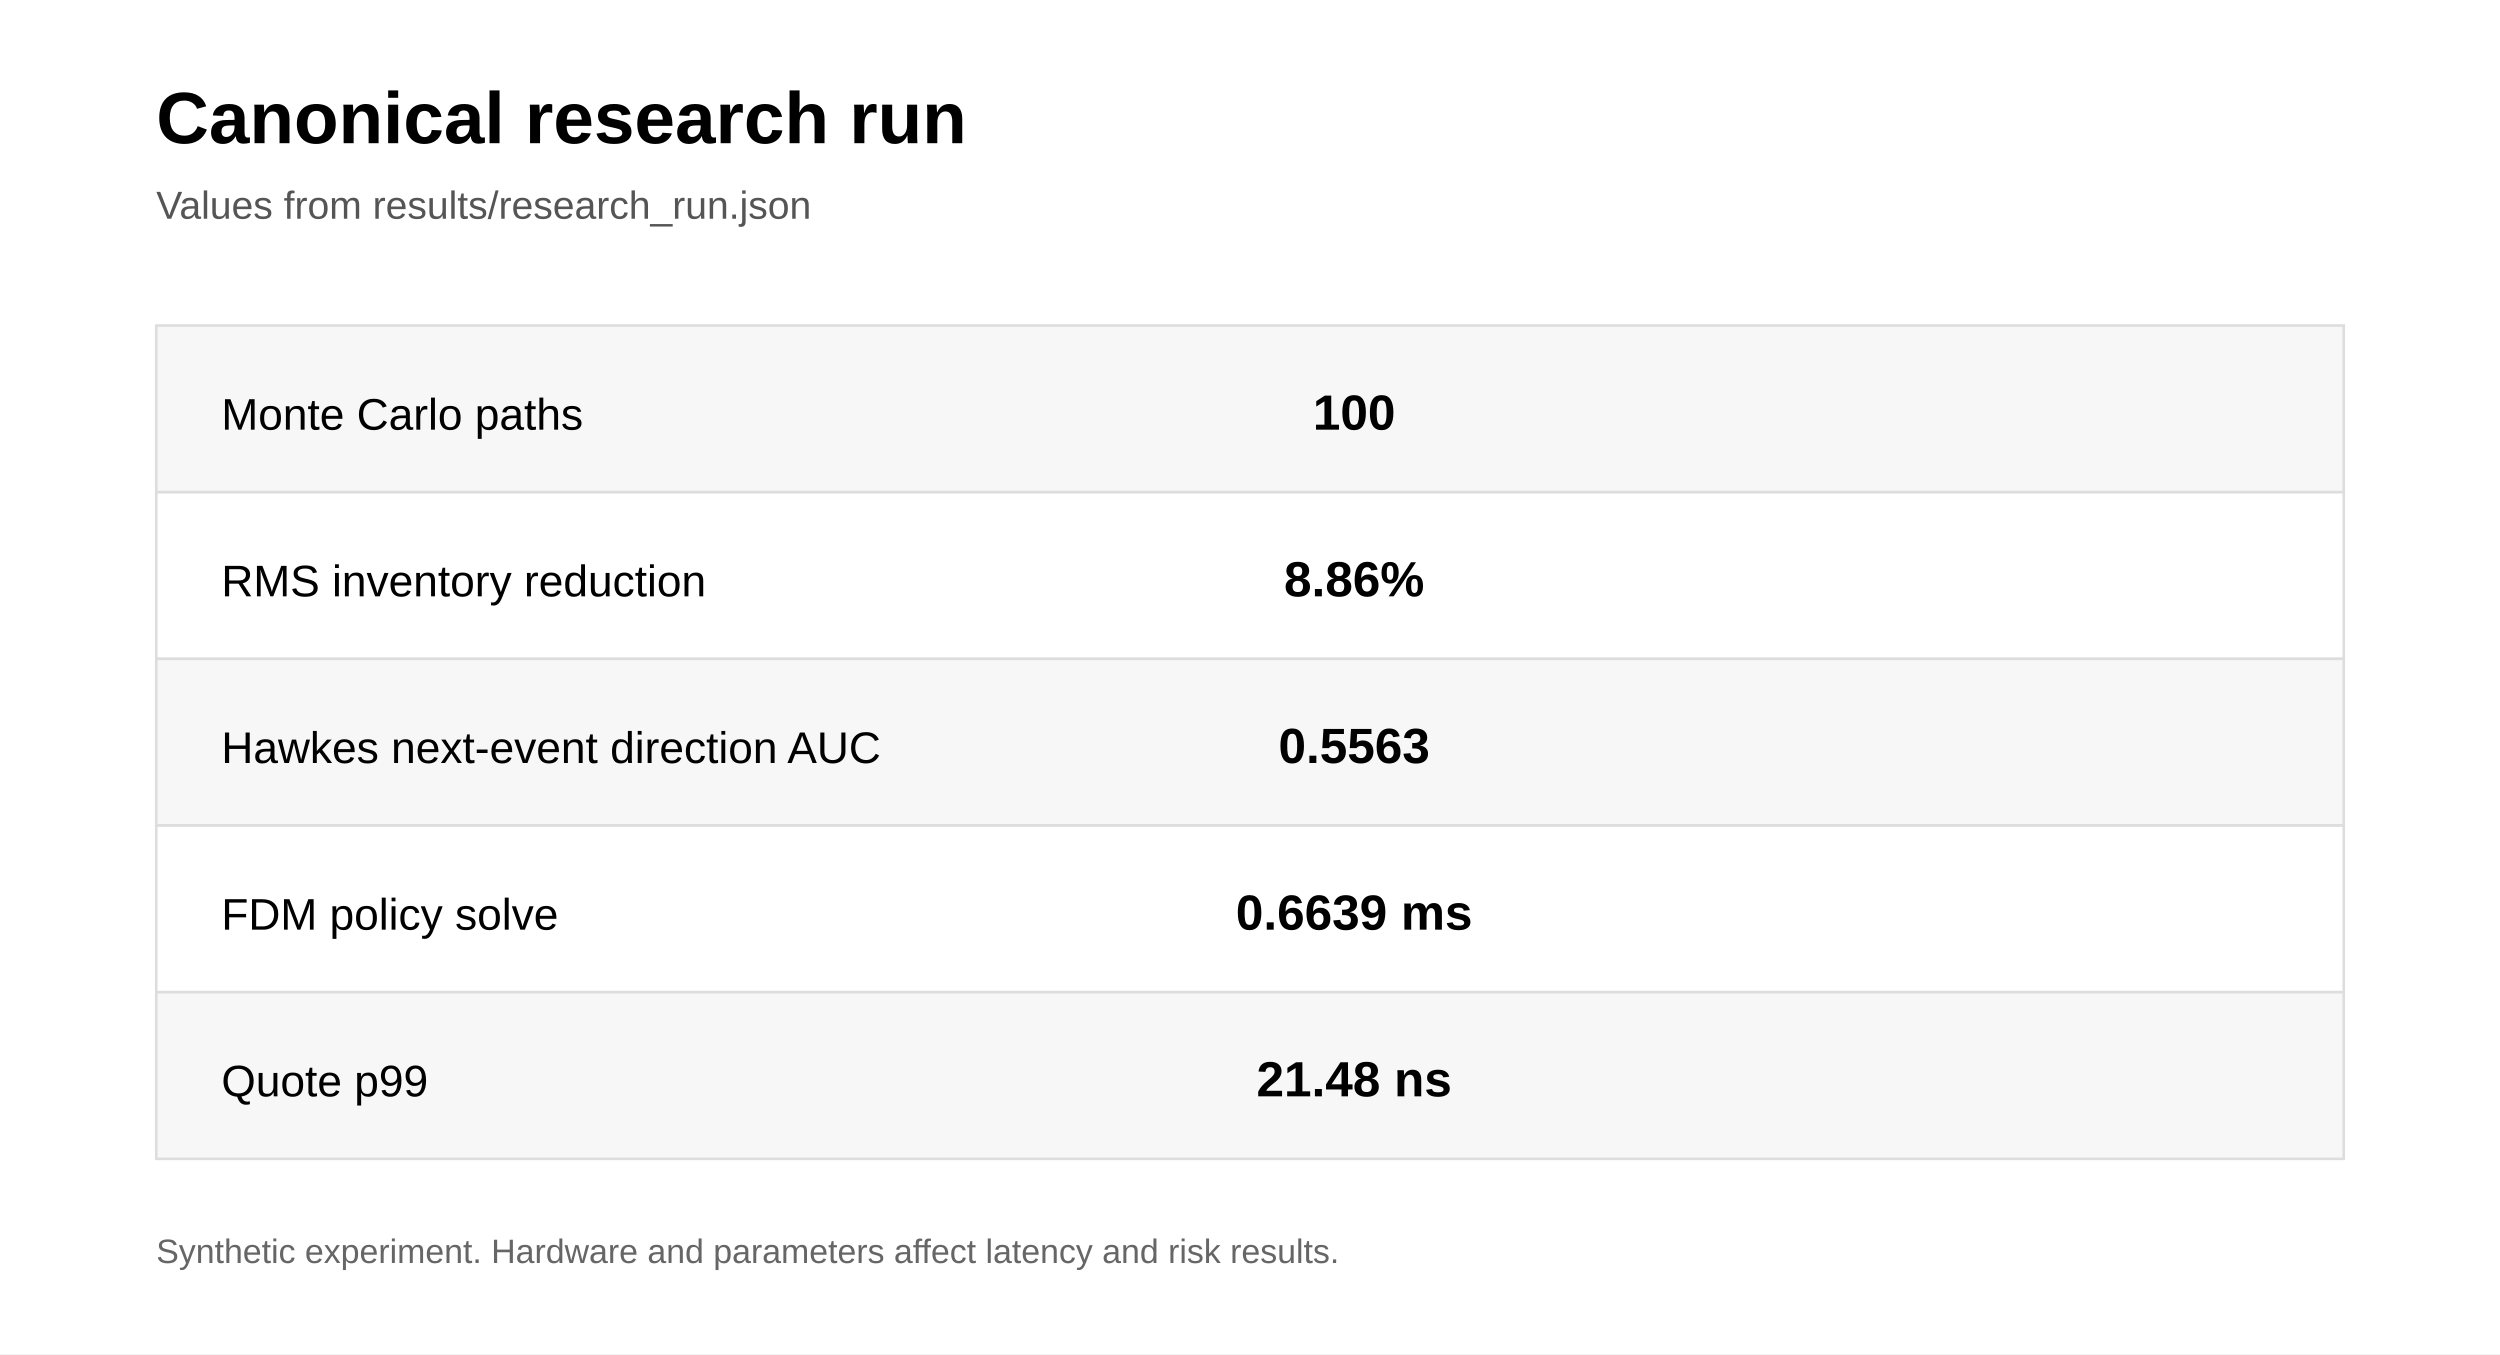
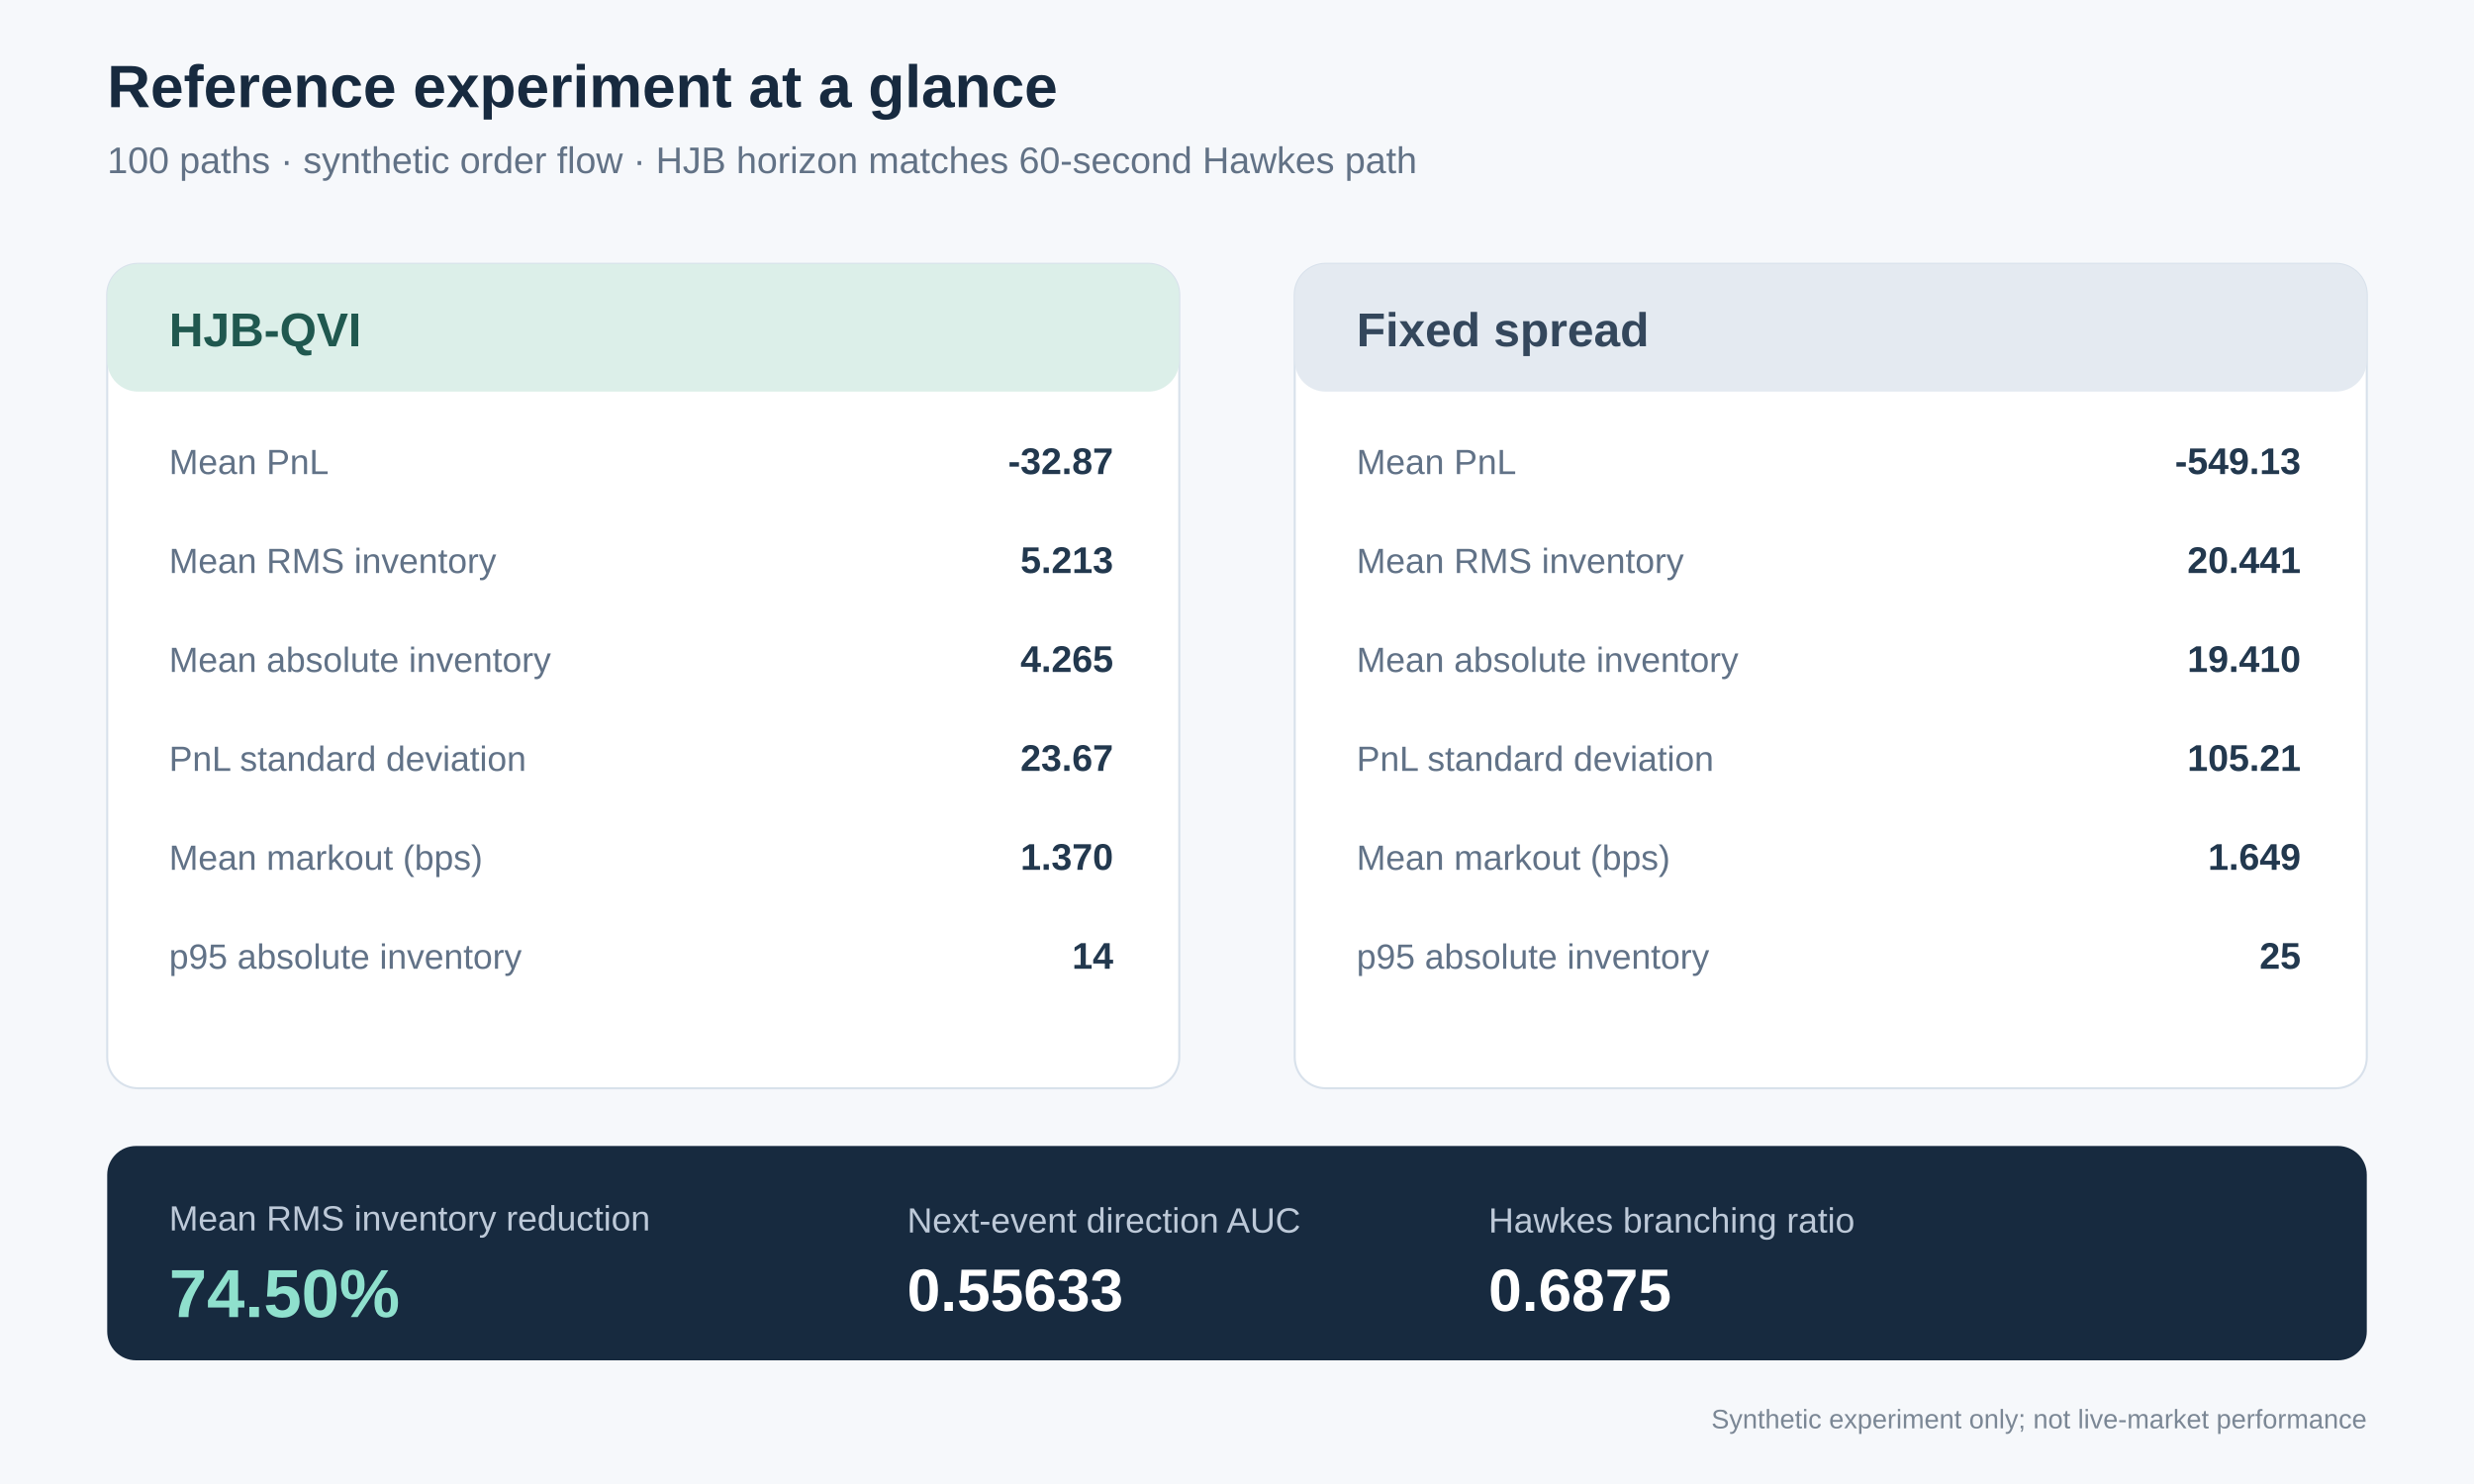
- <svg xmlns="http://www.w3.org/2000/svg" width="960" height="520" viewBox="0 0 960 520">
-   <rect width="960" height="520" fill="white" />
-   <text x="60" y="55" font-family="Arial" font-size="28" font-weight="600">Canonical research run</text>
-   <text x="60" y="84" font-family="Arial" font-size="15" fill="#555">Values from results/research_run.json</text>
-   <rect x="60" y="125" width="840" height="64" fill="#f7f7f7" stroke="#ddd" />
-   <text x="85" y="165" font-family="Arial" font-size="17">Monte Carlo paths</text>
-   <text x="520" y="165" text-anchor="middle" font-family="Arial" font-size="19" font-weight="600">100</text>
-   <rect x="60" y="189" width="840" height="64" fill="white" stroke="#ddd" />
-   <text x="85" y="229" font-family="Arial" font-size="17">RMS inventory reduction</text>
-   <text x="520" y="229" text-anchor="middle" font-family="Arial" font-size="19" font-weight="600">8.86%</text>
-   <rect x="60" y="253" width="840" height="64" fill="#f7f7f7" stroke="#ddd" />
-   <text x="85" y="293" font-family="Arial" font-size="17">Hawkes next-event direction AUC</text>
-   <text x="520" y="293" text-anchor="middle" font-family="Arial" font-size="19" font-weight="600">0.5563</text>
-   <rect x="60" y="317" width="840" height="64" fill="white" stroke="#ddd" />
-   <text x="85" y="357" font-family="Arial" font-size="17">FDM policy solve</text>
-   <text x="520" y="357" text-anchor="middle" font-family="Arial" font-size="19" font-weight="600">0.6639 ms</text>
-   <rect x="60" y="381" width="840" height="64" fill="#f7f7f7" stroke="#ddd" />
-   <text x="85" y="421" font-family="Arial" font-size="17">Quote p99</text>
-   <text x="520" y="421" text-anchor="middle" font-family="Arial" font-size="19" font-weight="600">21.48 ns</text>
-   <text x="60" y="485" font-family="Arial" font-size="13" fill="#666">Synthetic experiment. Hardware and parameters affect latency and risk results.</text>
+ <svg xmlns="http://www.w3.org/2000/svg" width="1200" height="720" viewBox="0 0 1200 720">
+   <rect width="1200" height="720" fill="#f6f8fb" />
+   <text x="52" y="52" font-family="Arial,sans-serif" font-size="29" font-weight="700" fill="#172a3f">Reference experiment at a glance</text>
+   <text x="52" y="84" font-family="Arial,sans-serif" font-size="18" fill="#627286">100 paths · synthetic order flow · HJB horizon matches 60-second Hawkes path</text>
+   <rect x="52" y="128" width="520" height="400" rx="15" fill="#ffffff" stroke="#d8e1eb" />
+   <rect x="628" y="128" width="520" height="400" rx="15" fill="#ffffff" stroke="#d8e1eb" />
+   <rect x="52" y="128" width="520" height="62" rx="15" fill="#dcefe9" />
+   <rect x="628" y="128" width="520" height="62" rx="15" fill="#e4eaf1" />
+   <text x="82" y="168" font-family="Arial,sans-serif" font-size="23" font-weight="700" fill="#20584f">HJB-QVI</text>
+   <text x="658" y="168" font-family="Arial,sans-serif" font-size="23" font-weight="700" fill="#34475c">Fixed spread</text>
+   <text x="82" y="230" font-family="Arial,sans-serif" font-size="17" fill="#617287">Mean PnL</text>
+   <text x="540" y="230" text-anchor="end" font-family="Arial,sans-serif" font-size="18" font-weight="700" fill="#22384e">-32.87</text>
+   <text x="658" y="230" font-family="Arial,sans-serif" font-size="17" fill="#617287">Mean PnL</text>
+   <text x="1116" y="230" text-anchor="end" font-family="Arial,sans-serif" font-size="18" font-weight="700" fill="#22384e">-549.13</text>
+   <text x="82" y="278" font-family="Arial,sans-serif" font-size="17" fill="#617287">Mean RMS inventory</text>
+   <text x="540" y="278" text-anchor="end" font-family="Arial,sans-serif" font-size="18" font-weight="700" fill="#22384e">5.213</text>
+   <text x="658" y="278" font-family="Arial,sans-serif" font-size="17" fill="#617287">Mean RMS inventory</text>
+   <text x="1116" y="278" text-anchor="end" font-family="Arial,sans-serif" font-size="18" font-weight="700" fill="#22384e">20.441</text>
+   <text x="82" y="326" font-family="Arial,sans-serif" font-size="17" fill="#617287">Mean absolute inventory</text>
+   <text x="540" y="326" text-anchor="end" font-family="Arial,sans-serif" font-size="18" font-weight="700" fill="#22384e">4.265</text>
+   <text x="658" y="326" font-family="Arial,sans-serif" font-size="17" fill="#617287">Mean absolute inventory</text>
+   <text x="1116" y="326" text-anchor="end" font-family="Arial,sans-serif" font-size="18" font-weight="700" fill="#22384e">19.410</text>
+   <text x="82" y="374" font-family="Arial,sans-serif" font-size="17" fill="#617287">PnL standard deviation</text>
+   <text x="540" y="374" text-anchor="end" font-family="Arial,sans-serif" font-size="18" font-weight="700" fill="#22384e">23.67</text>
+   <text x="658" y="374" font-family="Arial,sans-serif" font-size="17" fill="#617287">PnL standard deviation</text>
+   <text x="1116" y="374" text-anchor="end" font-family="Arial,sans-serif" font-size="18" font-weight="700" fill="#22384e">105.21</text>
+   <text x="82" y="422" font-family="Arial,sans-serif" font-size="17" fill="#617287">Mean markout (bps)</text>
+   <text x="540" y="422" text-anchor="end" font-family="Arial,sans-serif" font-size="18" font-weight="700" fill="#22384e">1.370</text>
+   <text x="658" y="422" font-family="Arial,sans-serif" font-size="17" fill="#617287">Mean markout (bps)</text>
+   <text x="1116" y="422" text-anchor="end" font-family="Arial,sans-serif" font-size="18" font-weight="700" fill="#22384e">1.649</text>
+   <text x="82" y="470" font-family="Arial,sans-serif" font-size="17" fill="#617287">p95 absolute inventory</text>
+   <text x="540" y="470" text-anchor="end" font-family="Arial,sans-serif" font-size="18" font-weight="700" fill="#22384e">14</text>
+   <text x="658" y="470" font-family="Arial,sans-serif" font-size="17" fill="#617287">p95 absolute inventory</text>
+   <text x="1116" y="470" text-anchor="end" font-family="Arial,sans-serif" font-size="18" font-weight="700" fill="#22384e">25</text>
+   <rect x="52" y="556" width="1096" height="104" rx="14" fill="#172a3f" />
+   <text x="82" y="597" font-family="Arial,sans-serif" font-size="17" fill="#bdc9d8">Mean RMS inventory reduction</text>
+   <text x="82" y="639" font-family="Arial,sans-serif" font-size="33" font-weight="700" fill="#8fe0cd">74.50%</text>
+   <text x="440" y="598" font-family="Arial,sans-serif" font-size="17" fill="#bdc9d8">Next-event direction AUC</text>
+   <text x="440" y="636" font-family="Arial,sans-serif" font-size="29" font-weight="700" fill="#ffffff">0.55633</text>
+   <text x="722" y="598" font-family="Arial,sans-serif" font-size="17" fill="#bdc9d8">Hawkes branching ratio</text>
+   <text x="722" y="636" font-family="Arial,sans-serif" font-size="29" font-weight="700" fill="#ffffff">0.6875</text>
+   <text x="1148" y="693" text-anchor="end" font-family="Arial,sans-serif" font-size="13" fill="#7b8795">Synthetic experiment only; not live-market performance</text>
</svg>
